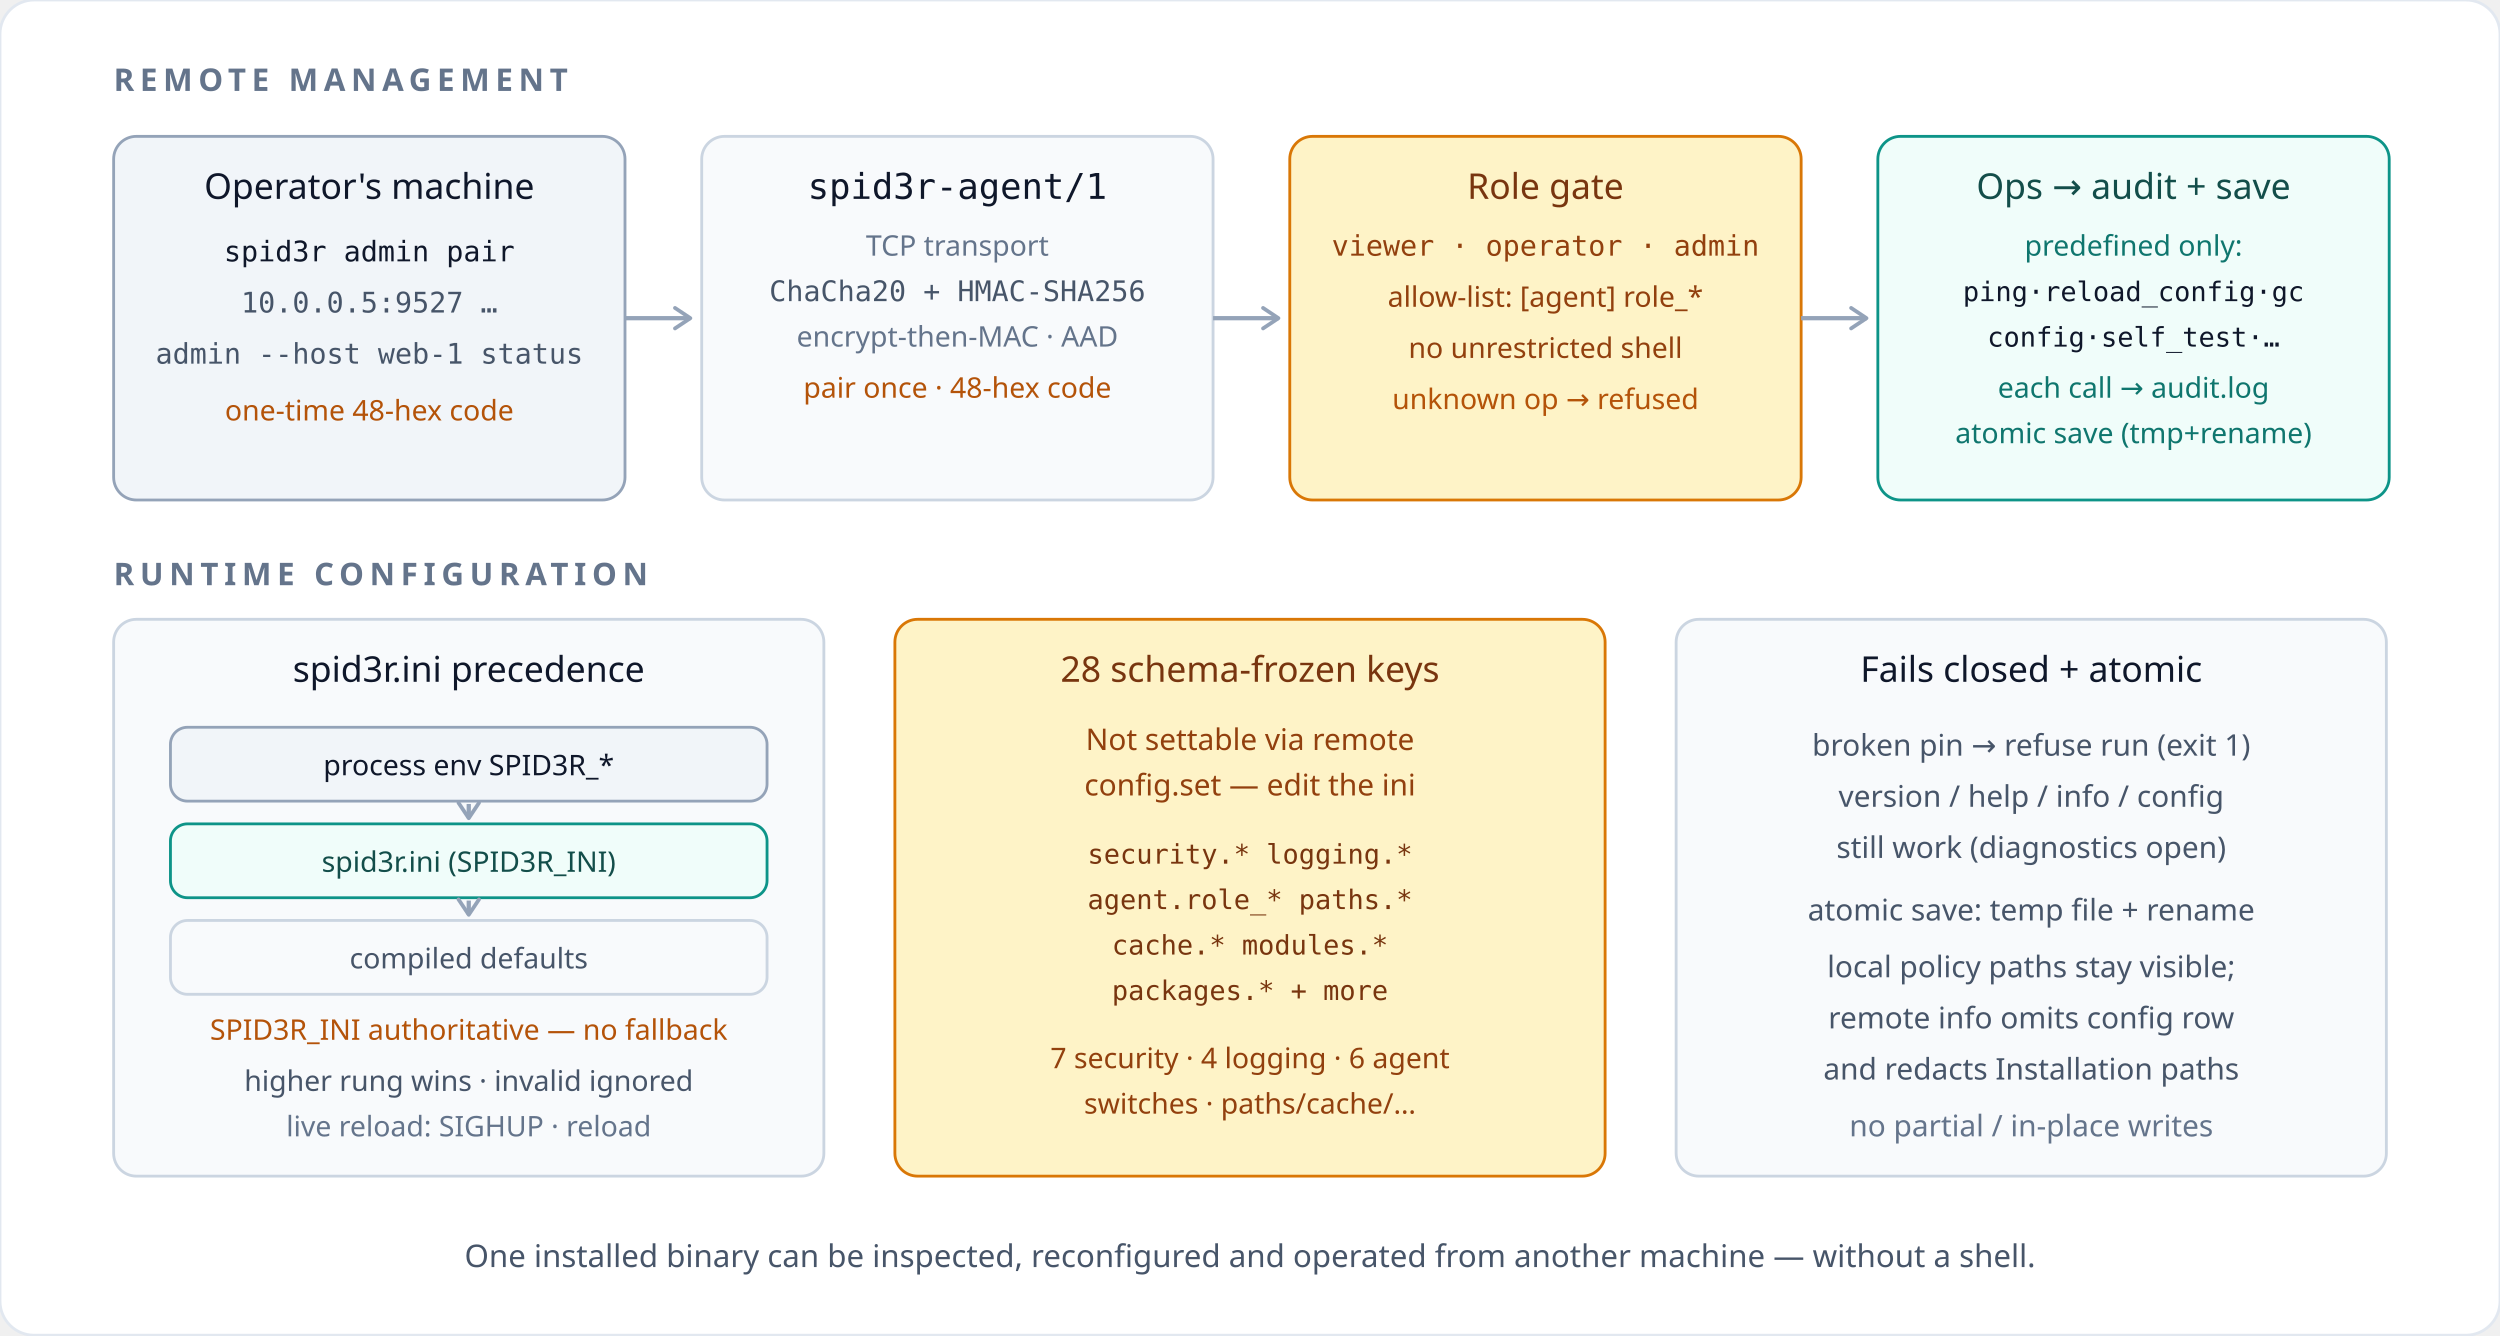
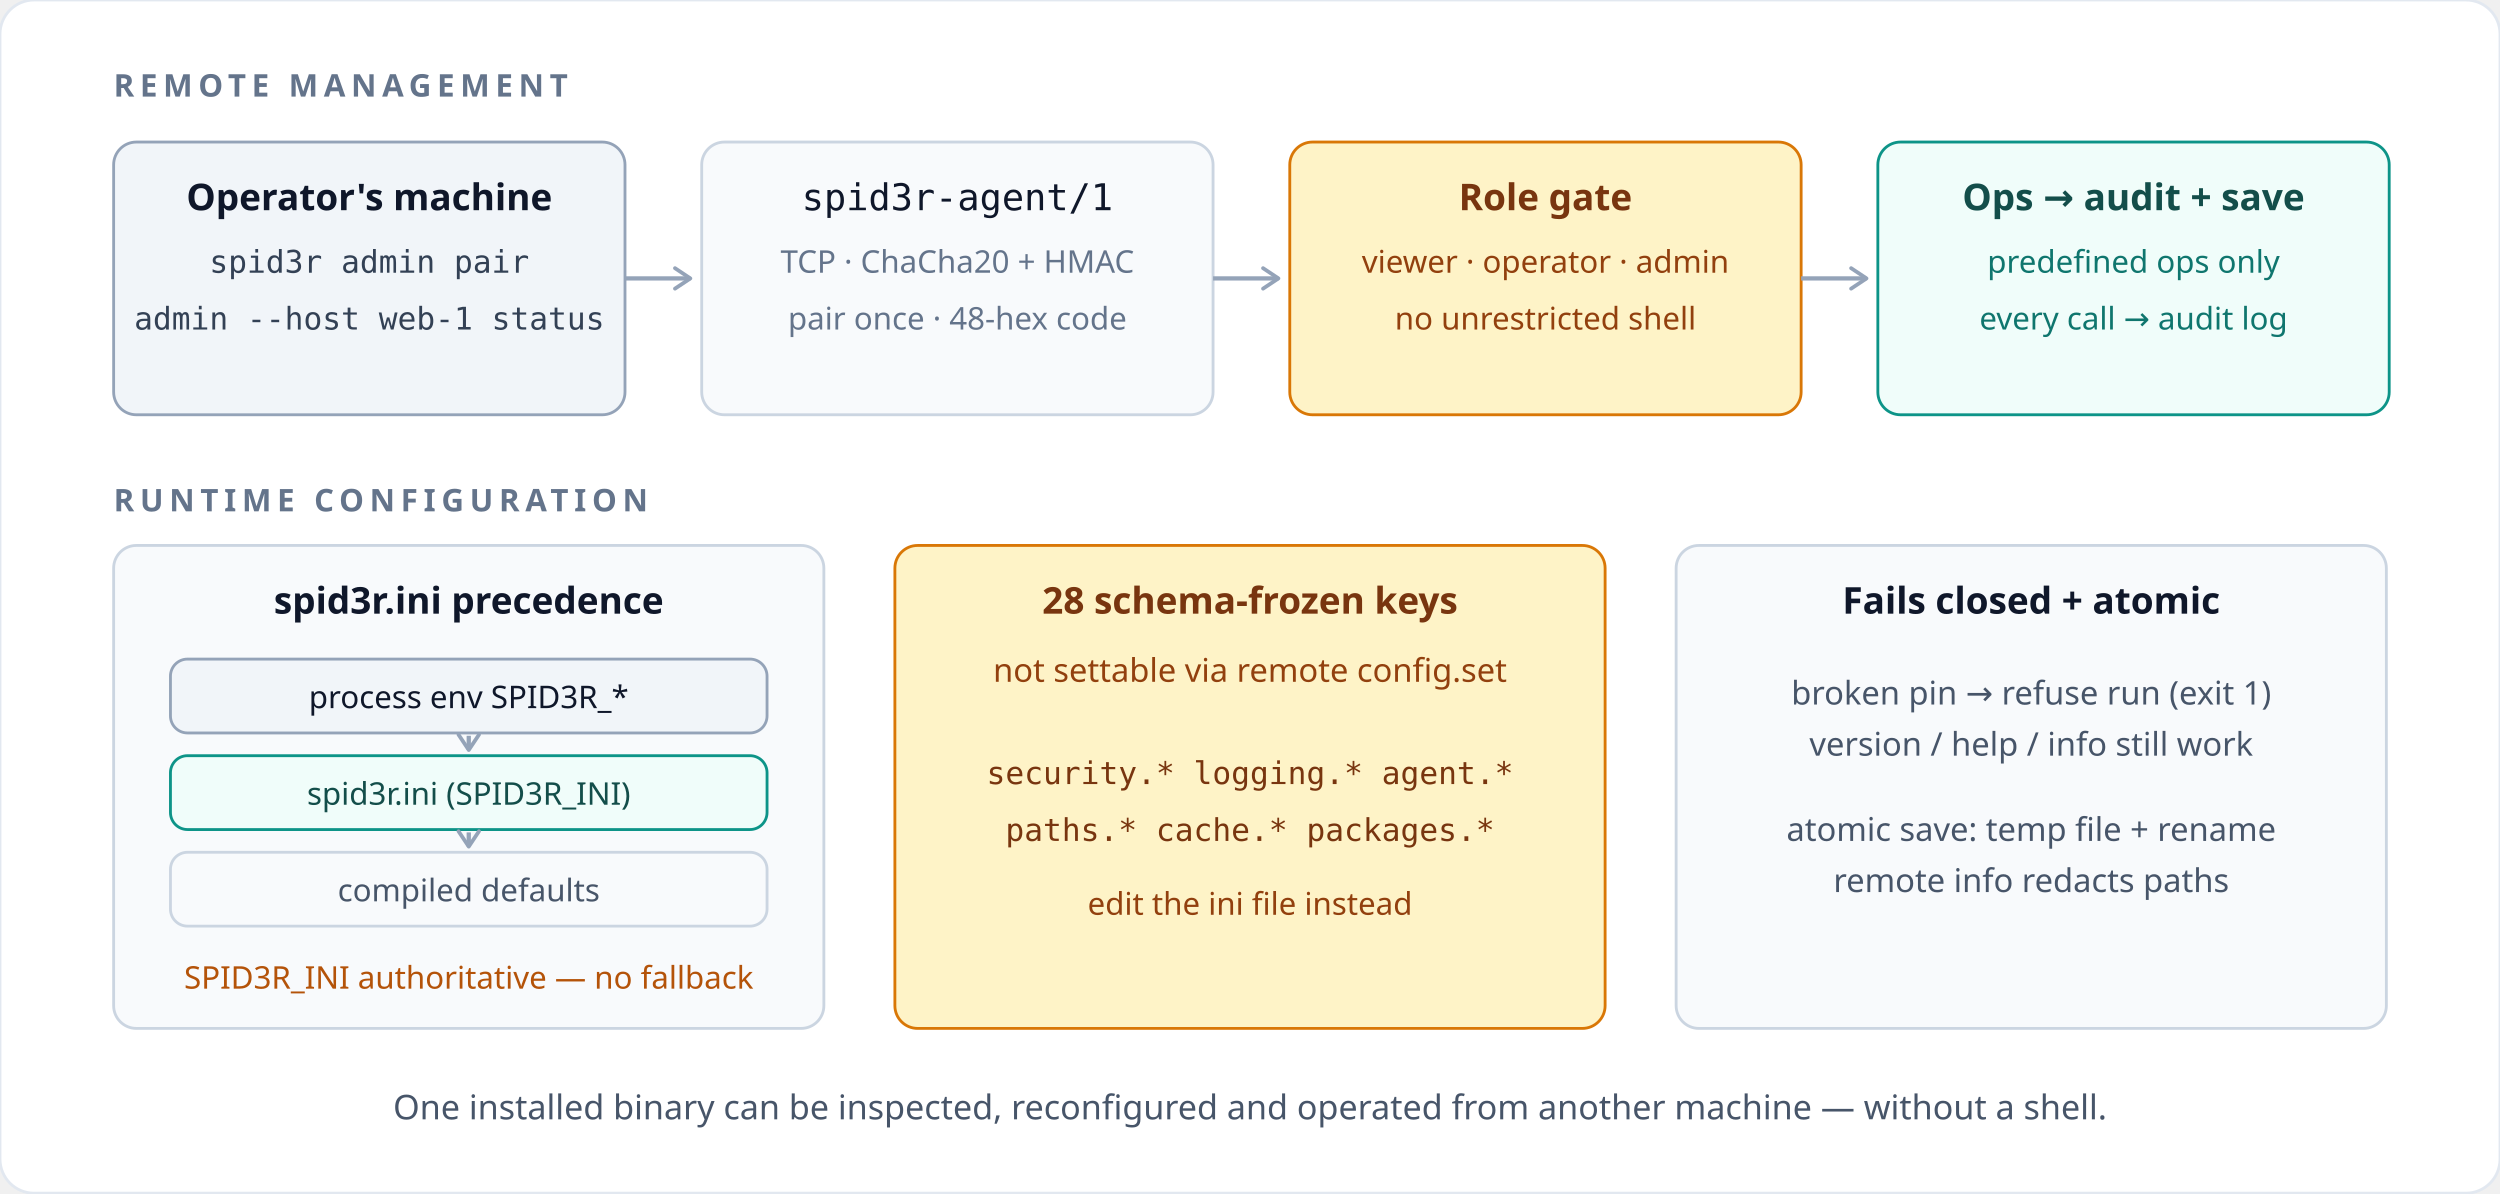
- <svg xmlns="http://www.w3.org/2000/svg" viewBox="0 0 880 470" width="880" height="470" role="img">
+ <svg xmlns="http://www.w3.org/2000/svg" viewBox="0 0 880 420" width="880" height="420" role="img">
  <defs>
    <marker id="ra" viewBox="0 0 10 10" refX="8" refY="5" markerWidth="6" markerHeight="6" orient="auto-start-reverse">
      <path d="M2 1L8 5L2 9" fill="none" stroke="#94A3B8" stroke-width="1.5" stroke-linecap="round" stroke-linejoin="round" />
    </marker>
  </defs>
-   <rect x="0" y="0" width="880" height="470" rx="12" fill="#FFFFFF" stroke="#E2E8F0" stroke-width="1" />
-   <text x="40" y="32" font-family="ui-sans-serif, system-ui, sans-serif" font-size="11" font-weight="600" letter-spacing="2" fill="#64748B">REMOTE MANAGEMENT</text>
-   <rect x="40" y="48" width="180" height="128" rx="8" fill="#F1F5F9" stroke="#94A3B8" stroke-width="1" />
-   <text x="130" y="70" text-anchor="middle" font-family="ui-sans-serif, system-ui, sans-serif" font-size="12.5" font-weight="500" fill="#0F172A">Operator's machine</text>
-   <text x="130" y="92" text-anchor="middle" font-family="ui-monospace, SFMono-Regular, Menlo, Consolas, monospace" font-size="10" fill="#0F172A">spid3r admin pair</text>
-   <text x="130" y="110" text-anchor="middle" font-family="ui-monospace, SFMono-Regular, Menlo, Consolas, monospace" font-size="10" fill="#475569">10.0.0.5:9527 …</text>
-   <text x="130" y="128" text-anchor="middle" font-family="ui-monospace, SFMono-Regular, Menlo, Consolas, monospace" font-size="10" fill="#475569">admin --host web-1 status</text>
-   <text x="130" y="148" text-anchor="middle" font-family="ui-sans-serif, system-ui, sans-serif" font-size="10" fill="#B45309">one-time 48-hex code</text>
-   <rect x="247" y="48" width="180" height="128" rx="8" fill="#F8FAFC" stroke="#CBD5E1" stroke-width="1" />
-   <text x="337" y="70" text-anchor="middle" font-family="ui-monospace, SFMono-Regular, Menlo, Consolas, monospace" font-size="12.5" fill="#0F172A">spid3r-agent/1</text>
-   <text x="337" y="90" text-anchor="middle" font-family="ui-sans-serif, system-ui, sans-serif" font-size="10" fill="#64748B">TCP transport</text>
-   <text x="337" y="106" text-anchor="middle" font-family="ui-monospace, SFMono-Regular, Menlo, Consolas, monospace" font-size="10" fill="#475569">ChaCha20 + HMAC-SHA256</text>
-   <text x="337" y="122" text-anchor="middle" font-family="ui-sans-serif, system-ui, sans-serif" font-size="10" fill="#64748B">encrypt-then-MAC · AAD</text>
-   <text x="337" y="140" text-anchor="middle" font-family="ui-sans-serif, system-ui, sans-serif" font-size="10" fill="#B45309">pair once · 48-hex code</text>
-   <rect x="454" y="48" width="180" height="128" rx="8" fill="#FEF3C7" stroke="#D97706" stroke-width="1" />
-   <text x="544" y="70" text-anchor="middle" font-family="ui-sans-serif, system-ui, sans-serif" font-size="12.5" font-weight="500" fill="#78350F">Role gate</text>
-   <text x="544" y="90" text-anchor="middle" font-family="ui-monospace, SFMono-Regular, Menlo, Consolas, monospace" font-size="10" fill="#92400E">viewer · operator · admin</text>
-   <text x="544" y="108" text-anchor="middle" font-family="ui-sans-serif, system-ui, sans-serif" font-size="10" fill="#92400E">allow-list: [agent] role_*</text>
-   <text x="544" y="126" text-anchor="middle" font-family="ui-sans-serif, system-ui, sans-serif" font-size="10" fill="#92400E">no unrestricted shell</text>
-   <text x="544" y="144" text-anchor="middle" font-family="ui-sans-serif, system-ui, sans-serif" font-size="10" fill="#B45309">unknown op → refused</text>
-   <rect x="661" y="48" width="180" height="128" rx="8" fill="#F0FDFA" stroke="#0D9488" stroke-width="1" />
-   <text x="751" y="70" text-anchor="middle" font-family="ui-sans-serif, system-ui, sans-serif" font-size="12.5" font-weight="500" fill="#134E4A">Ops → audit + save</text>
-   <text x="751" y="90" text-anchor="middle" font-family="ui-sans-serif, system-ui, sans-serif" font-size="10" fill="#0F766E">predefined only:</text>
-   <text x="751" y="106" text-anchor="middle" font-family="ui-monospace, SFMono-Regular, Menlo, Consolas, monospace" font-size="9.5" fill="#0F172A">ping·reload_config·gc</text>
-   <text x="751" y="122" text-anchor="middle" font-family="ui-monospace, SFMono-Regular, Menlo, Consolas, monospace" font-size="9.5" fill="#0F172A">config·self_test·…</text>
-   <text x="751" y="140" text-anchor="middle" font-family="ui-sans-serif, system-ui, sans-serif" font-size="10" fill="#0F766E">each call → audit.log</text>
-   <text x="751" y="156" text-anchor="middle" font-family="ui-sans-serif, system-ui, sans-serif" font-size="10" fill="#0F766E">atomic save (tmp+rename)</text>
-   <path d="M220 112 L243 112" fill="none" stroke="#94A3B8" stroke-width="1.5" marker-end="url(#ra)" />
-   <path d="M427 112 L450 112" fill="none" stroke="#94A3B8" stroke-width="1.5" marker-end="url(#ra)" />
-   <path d="M634 112 L657 112" fill="none" stroke="#94A3B8" stroke-width="1.5" marker-end="url(#ra)" />
-   <text x="40" y="206" font-family="ui-sans-serif, system-ui, sans-serif" font-size="11" font-weight="600" letter-spacing="2" fill="#64748B">RUNTIME CONFIGURATION</text>
-   <rect x="40" y="218" width="250" height="196" rx="8" fill="#F8FAFC" stroke="#CBD5E1" stroke-width="1" />
-   <text x="165" y="240" text-anchor="middle" font-family="ui-sans-serif, system-ui, sans-serif" font-size="12.5" font-weight="500" fill="#0F172A">spid3r.ini precedence</text>
-   <rect x="60" y="256" width="210" height="26" rx="6" fill="#F1F5F9" stroke="#94A3B8" stroke-width="1" />
-   <text x="165" y="269" text-anchor="middle" dominant-baseline="central" font-family="ui-sans-serif, system-ui, sans-serif" font-size="10" fill="#0F172A">process env  SPID3R_*</text>
-   <path d="M165 283 L165 288" fill="none" stroke="#94A3B8" stroke-width="1.5" marker-end="url(#ra)" />
-   <rect x="60" y="290" width="210" height="26" rx="6" fill="#F0FDFA" stroke="#0D9488" stroke-width="1" />
-   <text x="165" y="303" text-anchor="middle" dominant-baseline="central" font-family="ui-sans-serif, system-ui, sans-serif" font-size="10" fill="#134E4A">spid3r.ini  (SPID3R_INI)</text>
-   <path d="M165 317 L165 322" fill="none" stroke="#94A3B8" stroke-width="1.5" marker-end="url(#ra)" />
-   <rect x="60" y="324" width="210" height="26" rx="6" fill="#F8FAFC" stroke="#CBD5E1" stroke-width="1" />
-   <text x="165" y="337" text-anchor="middle" dominant-baseline="central" font-family="ui-sans-serif, system-ui, sans-serif" font-size="10" fill="#475569">compiled defaults</text>
-   <text x="165" y="366" text-anchor="middle" font-family="ui-sans-serif, system-ui, sans-serif" font-size="10" fill="#B45309">SPID3R_INI authoritative — no fallback</text>
-   <text x="165" y="384" text-anchor="middle" font-family="ui-sans-serif, system-ui, sans-serif" font-size="10" fill="#475569">higher rung wins · invalid ignored</text>
-   <text x="165" y="400" text-anchor="middle" font-family="ui-sans-serif, system-ui, sans-serif" font-size="10" fill="#64748B">live reload: SIGHUP · reload</text>
-   <rect x="315" y="218" width="250" height="196" rx="8" fill="#FEF3C7" stroke="#D97706" stroke-width="1" />
-   <text x="440" y="240" text-anchor="middle" font-family="ui-sans-serif, system-ui, sans-serif" font-size="12.5" font-weight="500" fill="#78350F">28 schema-frozen keys</text>
-   <text x="440" y="264" text-anchor="middle" font-family="ui-sans-serif, system-ui, sans-serif" font-size="10.5" fill="#92400E">Not settable via remote</text>
-   <text x="440" y="280" text-anchor="middle" font-family="ui-sans-serif, system-ui, sans-serif" font-size="10.5" fill="#92400E">config.set — edit the ini</text>
-   <text x="440" y="304" text-anchor="middle" font-family="ui-monospace, SFMono-Regular, Menlo, Consolas, monospace" font-size="9.5" fill="#78350F">security.*   logging.*</text>
-   <text x="440" y="320" text-anchor="middle" font-family="ui-monospace, SFMono-Regular, Menlo, Consolas, monospace" font-size="9.5" fill="#78350F">agent.role_*   paths.*</text>
-   <text x="440" y="336" text-anchor="middle" font-family="ui-monospace, SFMono-Regular, Menlo, Consolas, monospace" font-size="9.5" fill="#78350F">cache.*   modules.*</text>
-   <text x="440" y="352" text-anchor="middle" font-family="ui-monospace, SFMono-Regular, Menlo, Consolas, monospace" font-size="9.5" fill="#78350F">packages.*   + more</text>
-   <text x="440" y="376" text-anchor="middle" font-family="ui-sans-serif, system-ui, sans-serif" font-size="10" fill="#92400E">7 security · 4 logging · 6 agent</text>
-   <text x="440" y="392" text-anchor="middle" font-family="ui-sans-serif, system-ui, sans-serif" font-size="10" fill="#92400E">switches · paths/cache/…</text>
-   <rect x="590" y="218" width="250" height="196" rx="8" fill="#F8FAFC" stroke="#CBD5E1" stroke-width="1" />
-   <text x="715" y="240" text-anchor="middle" font-family="ui-sans-serif, system-ui, sans-serif" font-size="12.5" font-weight="500" fill="#0F172A">Fails closed + atomic</text>
-   <text x="715" y="266" text-anchor="middle" font-family="ui-sans-serif, system-ui, sans-serif" font-size="10.5" fill="#475569">broken pin → refuse run (exit 1)</text>
-   <text x="715" y="284" text-anchor="middle" font-family="ui-sans-serif, system-ui, sans-serif" font-size="10.5" fill="#475569">version / help / info / config</text>
-   <text x="715" y="302" text-anchor="middle" font-family="ui-sans-serif, system-ui, sans-serif" font-size="10.5" fill="#475569">still work (diagnostics open)</text>
-   <text x="715" y="324" text-anchor="middle" font-family="ui-sans-serif, system-ui, sans-serif" font-size="10.5" fill="#475569">atomic save: temp file + rename</text>
-   <text x="715" y="344" text-anchor="middle" font-family="ui-sans-serif, system-ui, sans-serif" font-size="10.5" fill="#475569">local policy paths stay visible;</text>
-   <text x="715" y="362" text-anchor="middle" font-family="ui-sans-serif, system-ui, sans-serif" font-size="10.5" fill="#475569">remote info omits config row</text>
-   <text x="715" y="380" text-anchor="middle" font-family="ui-sans-serif, system-ui, sans-serif" font-size="10.5" fill="#475569">and redacts Installation paths</text>
-   <text x="715" y="400" text-anchor="middle" font-family="ui-sans-serif, system-ui, sans-serif" font-size="10.5" fill="#64748B">no partial / in-place writes</text>
-   <text x="440" y="446" text-anchor="middle" font-family="ui-sans-serif, system-ui, sans-serif" font-size="11" fill="#475569">One installed binary can be inspected, reconfigured and operated from another machine — without a shell.</text>
+   <rect x="0" y="0" width="880" height="420" rx="12" fill="#FFFFFF" stroke="#E2E8F0" stroke-width="1" />
+   <text x="40" y="34" font-family="ui-sans-serif, system-ui, sans-serif" font-size="11" font-weight="600" letter-spacing="2" fill="#64748B">REMOTE MANAGEMENT</text>
+   <rect x="40" y="50" width="180" height="96" rx="8" fill="#F1F5F9" stroke="#94A3B8" stroke-width="1" />
+   <text x="130" y="74" text-anchor="middle" font-family="ui-sans-serif, system-ui, sans-serif" font-size="13" font-weight="600" fill="#0F172A">Operator's machine</text>
+   <text x="130" y="96" text-anchor="middle" font-family="ui-monospace, SFMono-Regular, Menlo, Consolas, monospace" font-size="11" fill="#334155">spid3r admin pair</text>
+   <text x="130" y="116" text-anchor="middle" font-family="ui-monospace, SFMono-Regular, Menlo, Consolas, monospace" font-size="11" fill="#334155">admin --host web-1 status</text>
+   <rect x="247" y="50" width="180" height="96" rx="8" fill="#F8FAFC" stroke="#CBD5E1" stroke-width="1" />
+   <text x="337" y="74" text-anchor="middle" font-family="ui-monospace, SFMono-Regular, Menlo, Consolas, monospace" font-size="13" fill="#0F172A">spid3r-agent/1</text>
+   <text x="337" y="96" text-anchor="middle" font-family="ui-sans-serif, system-ui, sans-serif" font-size="11" fill="#64748B">TCP · ChaCha20 + HMAC</text>
+   <text x="337" y="116" text-anchor="middle" font-family="ui-sans-serif, system-ui, sans-serif" font-size="11" fill="#64748B">pair once · 48-hex code</text>
+   <rect x="454" y="50" width="180" height="96" rx="8" fill="#FEF3C7" stroke="#D97706" stroke-width="1" />
+   <text x="544" y="74" text-anchor="middle" font-family="ui-sans-serif, system-ui, sans-serif" font-size="13" font-weight="600" fill="#78350F">Role gate</text>
+   <text x="544" y="96" text-anchor="middle" font-family="ui-sans-serif, system-ui, sans-serif" font-size="11" fill="#92400E">viewer · operator · admin</text>
+   <text x="544" y="116" text-anchor="middle" font-family="ui-sans-serif, system-ui, sans-serif" font-size="11" fill="#92400E">no unrestricted shell</text>
+   <rect x="661" y="50" width="180" height="96" rx="8" fill="#F0FDFA" stroke="#0D9488" stroke-width="1" />
+   <text x="751" y="74" text-anchor="middle" font-family="ui-sans-serif, system-ui, sans-serif" font-size="13" font-weight="600" fill="#134E4A">Ops → audit + save</text>
+   <text x="751" y="96" text-anchor="middle" font-family="ui-sans-serif, system-ui, sans-serif" font-size="11" fill="#0F766E">predefined ops only</text>
+   <text x="751" y="116" text-anchor="middle" font-family="ui-sans-serif, system-ui, sans-serif" font-size="11" fill="#0F766E">every call → audit log</text>
+   <path d="M220 98 L243 98" fill="none" stroke="#94A3B8" stroke-width="1.5" marker-end="url(#ra)" />
+   <path d="M427 98 L450 98" fill="none" stroke="#94A3B8" stroke-width="1.5" marker-end="url(#ra)" />
+   <path d="M634 98 L657 98" fill="none" stroke="#94A3B8" stroke-width="1.5" marker-end="url(#ra)" />
+   <text x="40" y="180" font-family="ui-sans-serif, system-ui, sans-serif" font-size="11" font-weight="600" letter-spacing="2" fill="#64748B">RUNTIME CONFIGURATION</text>
+   <rect x="40" y="192" width="250" height="170" rx="8" fill="#F8FAFC" stroke="#CBD5E1" stroke-width="1" />
+   <text x="165" y="216" text-anchor="middle" font-family="ui-sans-serif, system-ui, sans-serif" font-size="13" font-weight="600" fill="#0F172A">spid3r.ini precedence</text>
+   <rect x="60" y="232" width="210" height="26" rx="6" fill="#F1F5F9" stroke="#94A3B8" stroke-width="1" />
+   <text x="165" y="245" text-anchor="middle" dominant-baseline="central" font-family="ui-sans-serif, system-ui, sans-serif" font-size="11" fill="#0F172A">process env  SPID3R_*</text>
+   <path d="M165 259 L165 264" fill="none" stroke="#94A3B8" stroke-width="1.5" marker-end="url(#ra)" />
+   <rect x="60" y="266" width="210" height="26" rx="6" fill="#F0FDFA" stroke="#0D9488" stroke-width="1" />
+   <text x="165" y="279" text-anchor="middle" dominant-baseline="central" font-family="ui-sans-serif, system-ui, sans-serif" font-size="11" fill="#134E4A">spid3r.ini  (SPID3R_INI)</text>
+   <path d="M165 293 L165 298" fill="none" stroke="#94A3B8" stroke-width="1.5" marker-end="url(#ra)" />
+   <rect x="60" y="300" width="210" height="26" rx="6" fill="#F8FAFC" stroke="#CBD5E1" stroke-width="1" />
+   <text x="165" y="313" text-anchor="middle" dominant-baseline="central" font-family="ui-sans-serif, system-ui, sans-serif" font-size="11" fill="#475569">compiled defaults</text>
+   <text x="165" y="348" text-anchor="middle" font-family="ui-sans-serif, system-ui, sans-serif" font-size="11" fill="#B45309">SPID3R_INI authoritative — no fallback</text>
+   <rect x="315" y="192" width="250" height="170" rx="8" fill="#FEF3C7" stroke="#D97706" stroke-width="1" />
+   <text x="440" y="216" text-anchor="middle" font-family="ui-sans-serif, system-ui, sans-serif" font-size="13" font-weight="600" fill="#78350F">28 schema-frozen keys</text>
+   <text x="440" y="240" text-anchor="middle" font-family="ui-sans-serif, system-ui, sans-serif" font-size="11.5" fill="#92400E">not settable via remote config.set</text>
+   <text x="440" y="276" text-anchor="middle" font-family="ui-monospace, SFMono-Regular, Menlo, Consolas, monospace" font-size="11" fill="#78350F">security.*   logging.*   agent.*</text>
+   <text x="440" y="296" text-anchor="middle" font-family="ui-monospace, SFMono-Regular, Menlo, Consolas, monospace" font-size="11" fill="#78350F">paths.*   cache.*   packages.*</text>
+   <text x="440" y="322" text-anchor="middle" font-family="ui-sans-serif, system-ui, sans-serif" font-size="11" fill="#92400E">edit the ini file instead</text>
+   <rect x="590" y="192" width="250" height="170" rx="8" fill="#F8FAFC" stroke="#CBD5E1" stroke-width="1" />
+   <text x="715" y="216" text-anchor="middle" font-family="ui-sans-serif, system-ui, sans-serif" font-size="13" font-weight="600" fill="#0F172A">Fails closed + atomic</text>
+   <text x="715" y="248" text-anchor="middle" font-family="ui-sans-serif, system-ui, sans-serif" font-size="11.5" fill="#475569">broken pin → refuse run (exit 1)</text>
+   <text x="715" y="266" text-anchor="middle" font-family="ui-sans-serif, system-ui, sans-serif" font-size="11.5" fill="#475569">version / help / info still work</text>
+   <text x="715" y="296" text-anchor="middle" font-family="ui-sans-serif, system-ui, sans-serif" font-size="11.5" fill="#475569">atomic save: temp file + rename</text>
+   <text x="715" y="314" text-anchor="middle" font-family="ui-sans-serif, system-ui, sans-serif" font-size="11.5" fill="#475569">remote info redacts paths</text>
+   <text x="440" y="394" text-anchor="middle" font-family="ui-sans-serif, system-ui, sans-serif" font-size="12" fill="#475569">One installed binary can be inspected, reconfigured and operated from another machine — without a shell.</text>
</svg>
